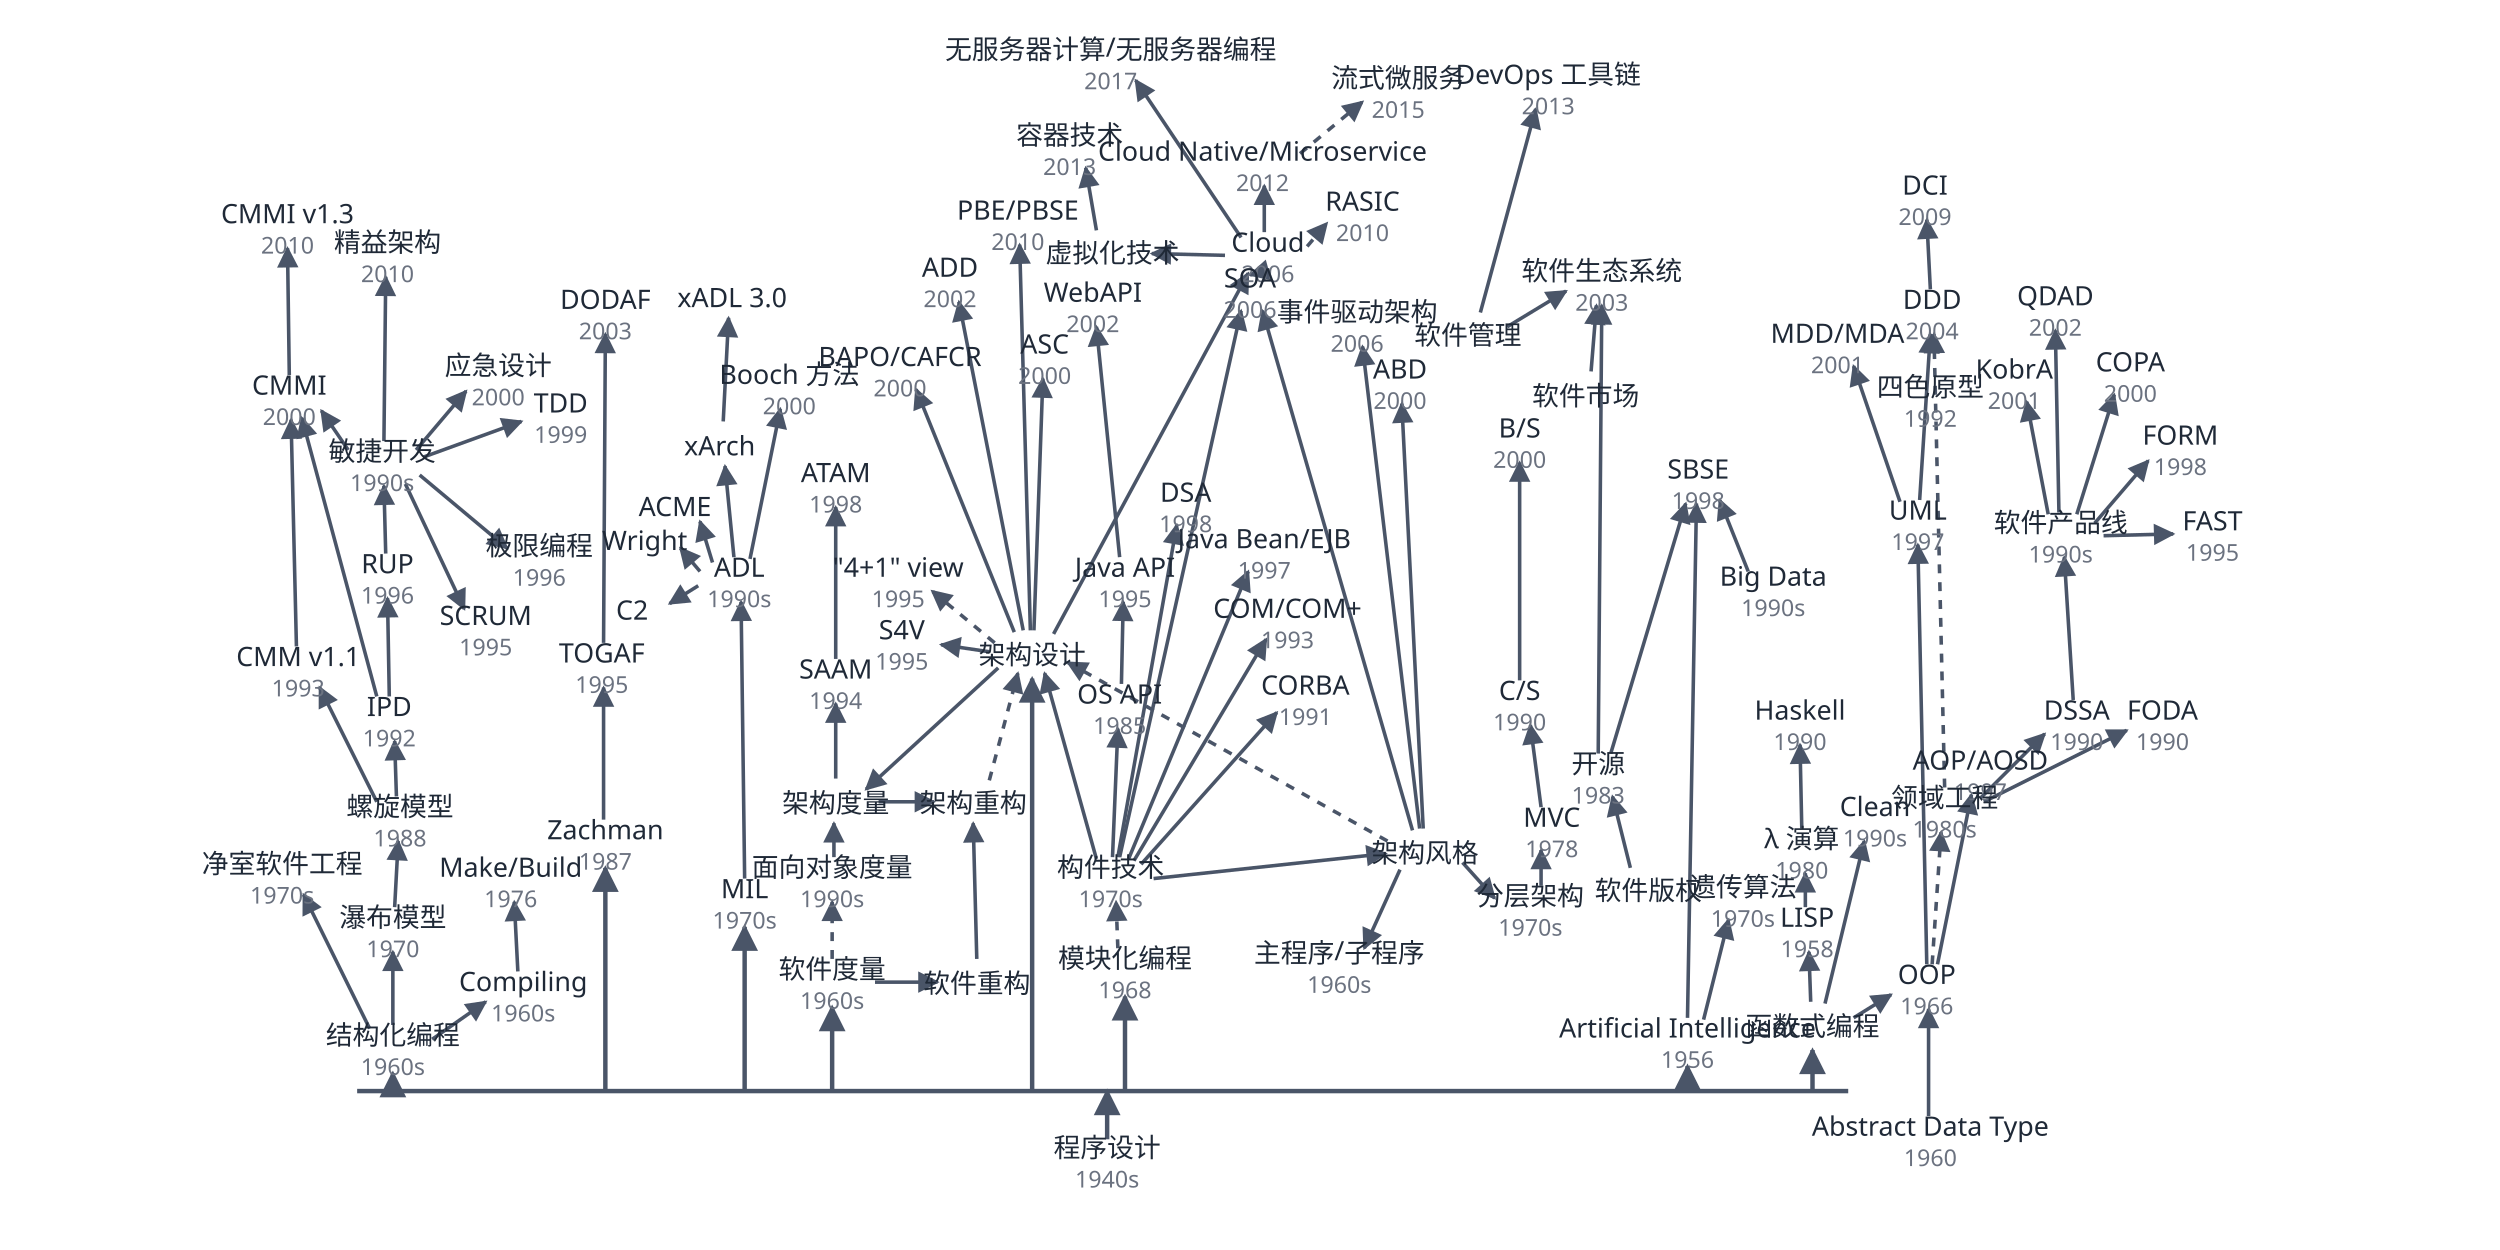
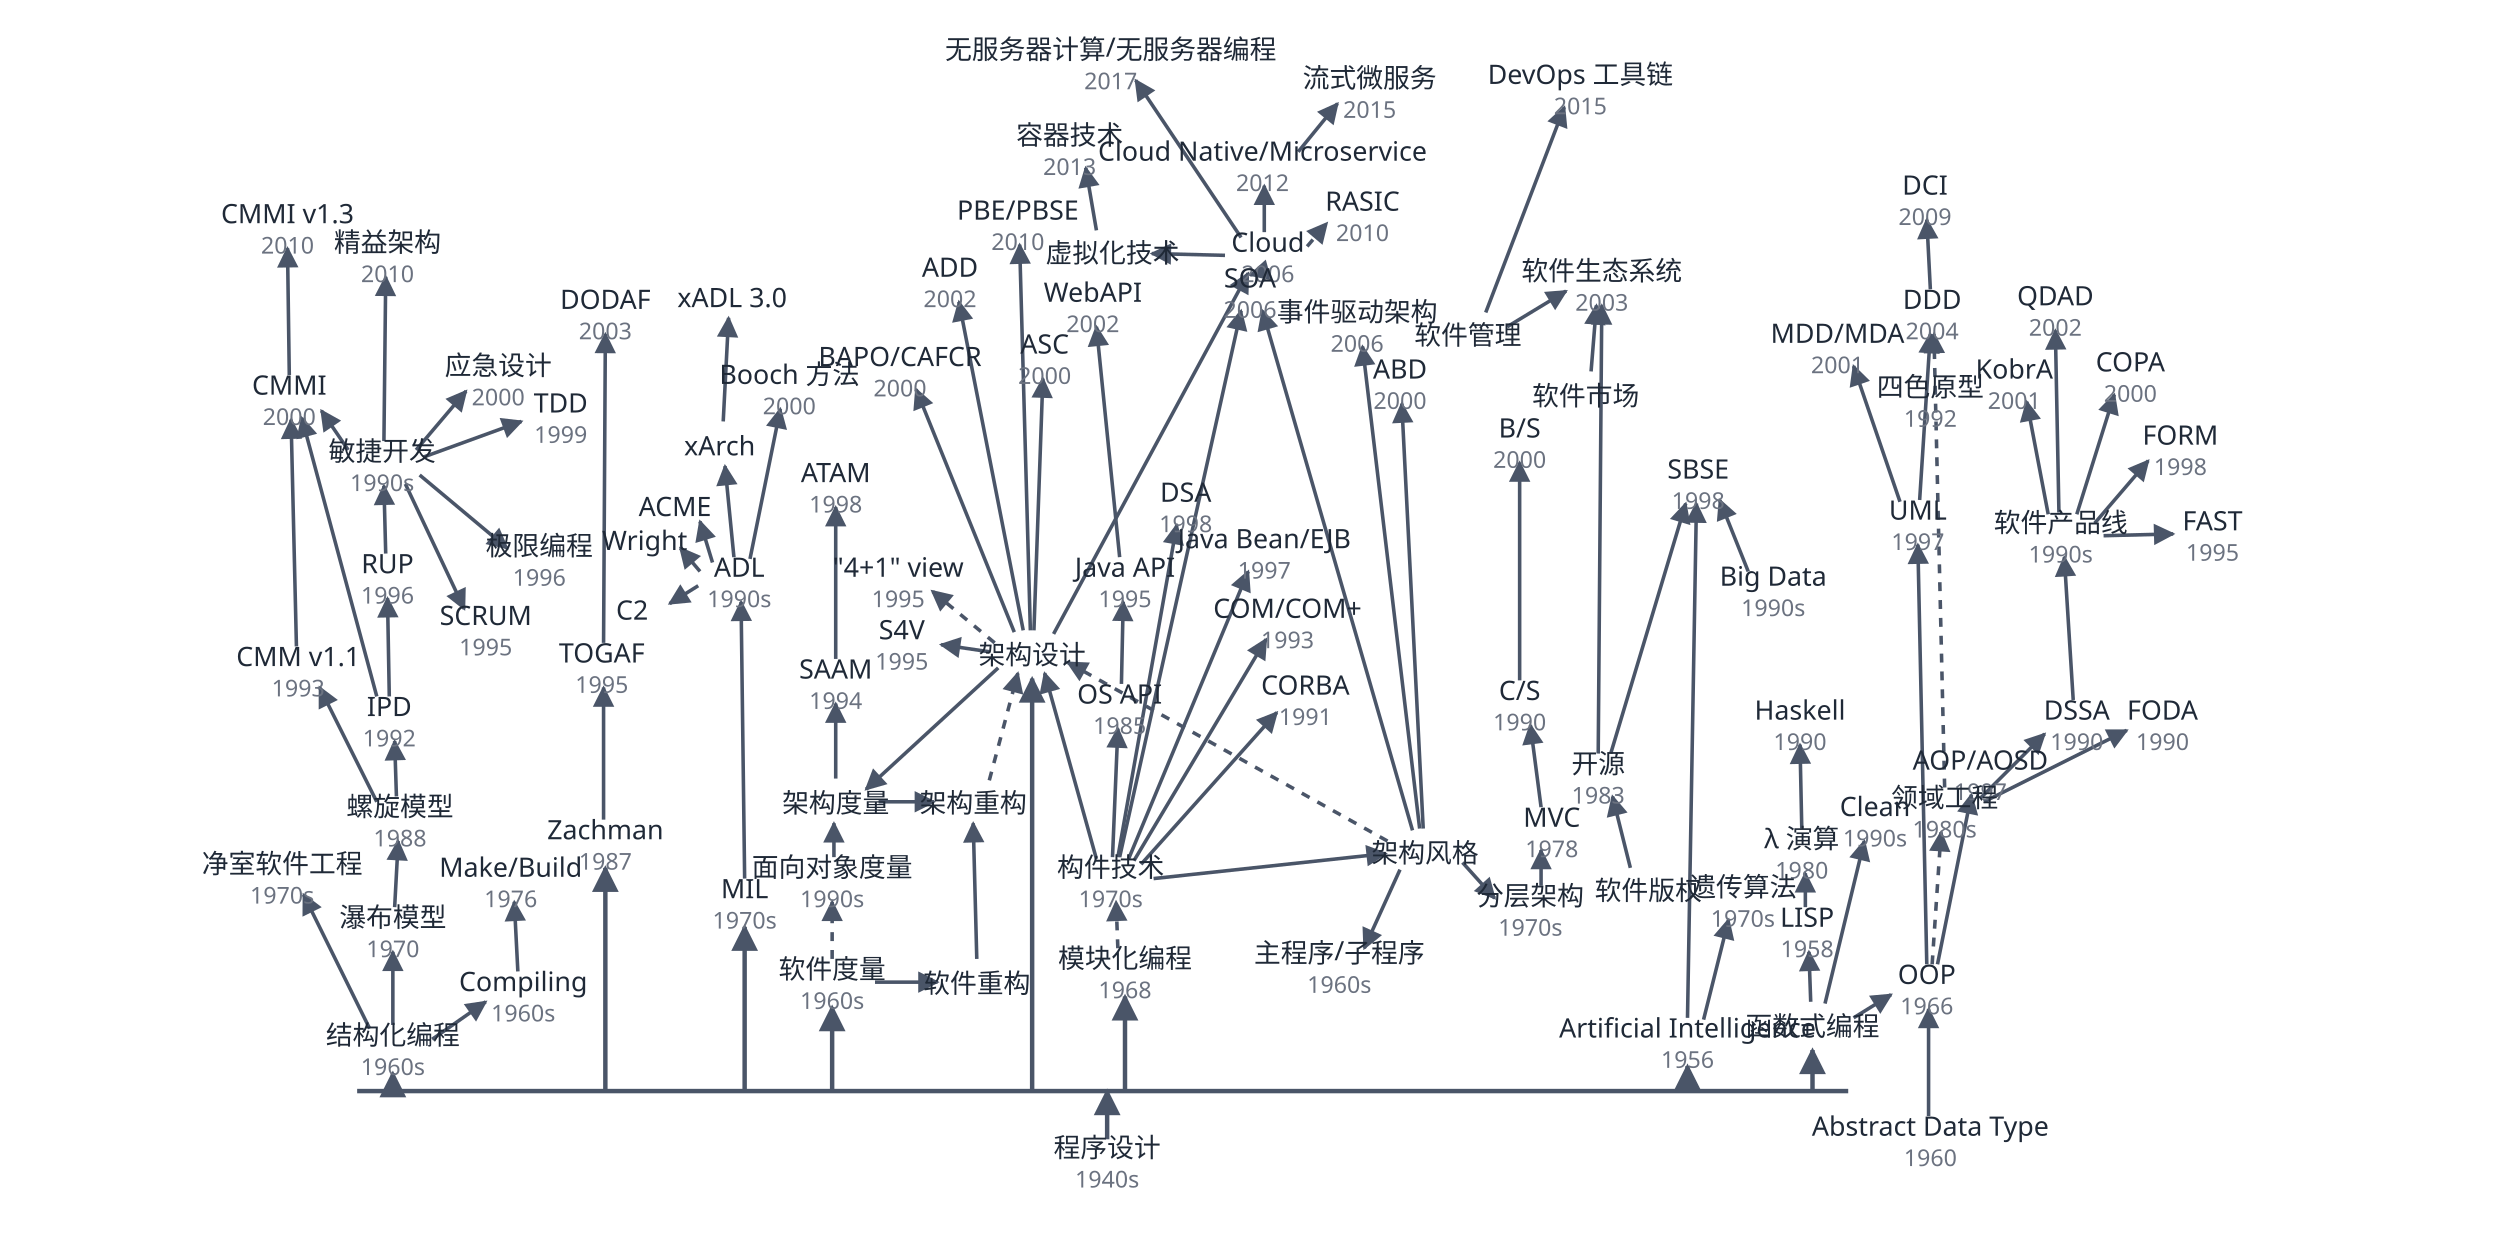
<svg xmlns="http://www.w3.org/2000/svg" width="1400" height="700" viewBox="0 0 1400 700" font-family="sans-serif">
  <rect width="1400" height="700" fill="#ffffff" />
  <defs>
    <marker id="ah" viewBox="0 0 10 10" refX="9" refY="5" markerWidth="6" markerHeight="6" orient="auto">
      <path d="M 0 0 L 10 5 L 0 10 Z" fill="#4a5568" />
    </marker>
  </defs>
  <g stroke="#4a5568" stroke-width="2.5" fill="none">
    <line x1="620" y1="638" x2="620" y2="611" marker-end="url(#ah)" />
    <line x1="200" y1="611" x2="1035" y2="611" />
    <line x1="220" y1="611" x2="220" y2="601" marker-end="url(#ah)" />
    <line x1="339" y1="611" x2="339" y2="486" marker-end="url(#ah)" />
    <line x1="417" y1="611" x2="417" y2="519" marker-end="url(#ah)" />
    <line x1="466" y1="611" x2="466" y2="564" marker-end="url(#ah)" />
    <line x1="630" y1="611" x2="630" y2="558" marker-end="url(#ah)" />
    <line x1="945" y1="611" x2="945" y2="597" marker-end="url(#ah)" />
    <line x1="1015" y1="611" x2="1015" y2="588" marker-end="url(#ah)" />
    <line x1="578" y1="611" x2="578" y2="380" marker-end="url(#ah)" />
  </g>
  <line x1="207" y1="576" x2="170" y2="501" stroke="#4a5568" stroke-width="2" marker-end="url(#ah)" />
  <line x1="220" y1="574" x2="220" y2="533" stroke="#4a5568" stroke-width="2" marker-end="url(#ah)" />
  <line x1="242" y1="582" x2="272" y2="561" stroke="#4a5568" stroke-width="2" marker-end="url(#ah)" />
  <line x1="221" y1="508" x2="223" y2="471" stroke="#4a5568" stroke-width="2" marker-end="url(#ah)" />
  <line x1="222" y1="446" x2="221" y2="415" stroke="#4a5568" stroke-width="2" marker-end="url(#ah)" />
  <line x1="211" y1="449" x2="179" y2="385" stroke="#4a5568" stroke-width="2" marker-end="url(#ah)" />
  <line x1="218" y1="390" x2="217" y2="335" stroke="#4a5568" stroke-width="2" marker-end="url(#ah)" />
  <line x1="211" y1="390" x2="169" y2="234" stroke="#4a5568" stroke-width="2" marker-end="url(#ah)" />
  <line x1="216" y1="310" x2="215" y2="272" stroke="#4a5568" stroke-width="2" marker-end="url(#ah)" />
  <line x1="166" y1="362" x2="163" y2="235" stroke="#4a5568" stroke-width="2" marker-end="url(#ah)" />
  <line x1="162" y1="210" x2="161" y2="139" stroke="#4a5568" stroke-width="2" marker-end="url(#ah)" />
  <line x1="227" y1="271" x2="260" y2="341" stroke="#4a5568" stroke-width="2" marker-end="url(#ah)" />
  <line x1="235" y1="266" x2="284" y2="307" stroke="#4a5568" stroke-width="2" marker-end="url(#ah)" />
  <line x1="237" y1="256" x2="292" y2="236" stroke="#4a5568" stroke-width="2" marker-end="url(#ah)" />
  <line x1="233" y1="252" x2="261" y2="219" stroke="#4a5568" stroke-width="2" marker-end="url(#ah)" />
  <line x1="195" y1="252" x2="180" y2="230" stroke="#4a5568" stroke-width="2" marker-end="url(#ah)" />
  <line x1="215" y1="247" x2="216" y2="155" stroke="#4a5568" stroke-width="2" marker-end="url(#ah)" />
  <line x1="290" y1="544" x2="288" y2="505" stroke="#4a5568" stroke-width="2" marker-end="url(#ah)" />
  <line x1="338" y1="459" x2="338" y2="385" stroke="#4a5568" stroke-width="2" marker-end="url(#ah)" />
  <line x1="338" y1="360" x2="339" y2="187" stroke="#4a5568" stroke-width="2" marker-end="url(#ah)" />
  <line x1="417" y1="492" x2="415" y2="337" stroke="#4a5568" stroke-width="2" marker-end="url(#ah)" />
  <line x1="392" y1="320" x2="381" y2="307" stroke="#4a5568" stroke-width="2" marker-end="url(#ah)" />
  <line x1="391" y1="328" x2="375" y2="338" stroke="#4a5568" stroke-width="2" marker-end="url(#ah)" />
  <line x1="399" y1="315" x2="392" y2="292" stroke="#4a5568" stroke-width="2" marker-end="url(#ah)" />
  <line x1="411" y1="312" x2="406" y2="261" stroke="#4a5568" stroke-width="2" marker-end="url(#ah)" />
  <line x1="420" y1="313" x2="437" y2="229" stroke="#4a5568" stroke-width="2" marker-end="url(#ah)" />
  <line x1="405" y1="236" x2="408" y2="178" stroke="#4a5568" stroke-width="2" marker-end="url(#ah)" />
  <line x1="490" y1="550" x2="525" y2="550" stroke="#4a5568" stroke-width="2" marker-end="url(#ah)" />
  <line x1="547" y1="537" x2="545" y2="461" stroke="#4a5568" stroke-width="2" marker-end="url(#ah)" />
  <line x1="554" y1="437" x2="570" y2="377" stroke="#4a5568" stroke-width="2" stroke-dasharray="5 5" marker-end="url(#ah)" />
  <line x1="466" y1="537" x2="466" y2="505" stroke="#4a5568" stroke-width="2" stroke-dasharray="5 5" marker-end="url(#ah)" />
  <line x1="467" y1="480" x2="467" y2="461" stroke="#4a5568" stroke-width="2" marker-end="url(#ah)" />
  <line x1="492" y1="449" x2="523" y2="449" stroke="#4a5568" stroke-width="2" marker-end="url(#ah)" />
  <line x1="559" y1="374" x2="485" y2="442" stroke="#4a5568" stroke-width="2" marker-end="url(#ah)" />
  <line x1="468" y1="436" x2="468" y2="394" stroke="#4a5568" stroke-width="2" marker-end="url(#ah)" />
  <line x1="468" y1="369" x2="468" y2="284" stroke="#4a5568" stroke-width="2" marker-end="url(#ah)" />
  <line x1="568" y1="354" x2="513" y2="218" stroke="#4a5568" stroke-width="2" marker-end="url(#ah)" />
  <line x1="573" y1="353" x2="537" y2="169" stroke="#4a5568" stroke-width="2" marker-end="url(#ah)" />
  <line x1="577" y1="353" x2="571" y2="137" stroke="#4a5568" stroke-width="2" marker-end="url(#ah)" />
  <line x1="579" y1="353" x2="584" y2="212" stroke="#4a5568" stroke-width="2" marker-end="url(#ah)" />
  <line x1="554" y1="365" x2="527" y2="361" stroke="#4a5568" stroke-width="2" marker-end="url(#ah)" />
  <line x1="590" y1="355" x2="699" y2="153" stroke="#4a5568" stroke-width="2" marker-end="url(#ah)" />
  <line x1="557" y1="360" x2="522" y2="331" stroke="#4a5568" stroke-width="2" stroke-dasharray="5 5" marker-end="url(#ah)" />
  <line x1="614" y1="481" x2="585" y2="377" stroke="#4a5568" stroke-width="2" marker-end="url(#ah)" />
  <line x1="623" y1="480" x2="626" y2="408" stroke="#4a5568" stroke-width="2" marker-end="url(#ah)" />
  <line x1="626" y1="480" x2="659" y2="294" stroke="#4a5568" stroke-width="2" marker-end="url(#ah)" />
  <line x1="632" y1="481" x2="699" y2="320" stroke="#4a5568" stroke-width="2" marker-end="url(#ah)" />
  <line x1="635" y1="482" x2="709" y2="358" stroke="#4a5568" stroke-width="2" marker-end="url(#ah)" />
  <line x1="639" y1="484" x2="715" y2="399" stroke="#4a5568" stroke-width="2" marker-end="url(#ah)" />
  <line x1="627" y1="480" x2="695" y2="174" stroke="#4a5568" stroke-width="2" marker-end="url(#ah)" />
  <line x1="646" y1="492" x2="776" y2="478" stroke="#4a5568" stroke-width="2" marker-end="url(#ah)" />
  <line x1="626" y1="531" x2="625" y2="505" stroke="#4a5568" stroke-width="2" stroke-dasharray="5 5" marker-end="url(#ah)" />
  <line x1="628" y1="383" x2="629" y2="337" stroke="#4a5568" stroke-width="2" marker-end="url(#ah)" />
  <line x1="627" y1="312" x2="614" y2="183" stroke="#4a5568" stroke-width="2" marker-end="url(#ah)" />
  <line x1="784" y1="487" x2="764" y2="531" stroke="#4a5568" stroke-width="2" marker-end="url(#ah)" />
  <line x1="819" y1="483" x2="837" y2="503" stroke="#4a5568" stroke-width="2" marker-end="url(#ah)" />
  <line x1="791" y1="465" x2="707" y2="174" stroke="#4a5568" stroke-width="2" marker-end="url(#ah)" />
  <line x1="795" y1="464" x2="763" y2="194" stroke="#4a5568" stroke-width="2" marker-end="url(#ah)" />
  <line x1="797" y1="464" x2="785" y2="226" stroke="#4a5568" stroke-width="2" marker-end="url(#ah)" />
  <line x1="777" y1="471" x2="598" y2="371" stroke="#4a5568" stroke-width="2" stroke-dasharray="5 5" marker-end="url(#ah)" />
  <line x1="863" y1="496" x2="863" y2="476" stroke="#4a5568" stroke-width="2" marker-end="url(#ah)" />
  <line x1="863" y1="452" x2="857" y2="406" stroke="#4a5568" stroke-width="2" marker-end="url(#ah)" />
  <line x1="851" y1="381" x2="851" y2="259" stroke="#4a5568" stroke-width="2" marker-end="url(#ah)" />
-   <line x1="829" y1="175" x2="860" y2="61" stroke="#4a5568" stroke-width="2" marker-end="url(#ah)" />
+   <line x1="832" y1="175" x2="876" y2="60" stroke="#4a5568" stroke-width="2" marker-end="url(#ah)" />
  <line x1="844" y1="183" x2="877" y2="163" stroke="#4a5568" stroke-width="2" marker-end="url(#ah)" />
  <line x1="891" y1="208" x2="894" y2="171" stroke="#4a5568" stroke-width="2" marker-end="url(#ah)" />
  <line x1="913" y1="486" x2="903" y2="446" stroke="#4a5568" stroke-width="2" marker-end="url(#ah)" />
  <line x1="895" y1="422" x2="897" y2="171" stroke="#4a5568" stroke-width="2" marker-end="url(#ah)" />
  <line x1="902" y1="422" x2="944" y2="282" stroke="#4a5568" stroke-width="2" marker-end="url(#ah)" />
  <line x1="711" y1="151" x2="700" y2="154" stroke="#4a5568" stroke-width="2" marker-end="url(#ah)" />
  <line x1="686" y1="143" x2="645" y2="142" stroke="#4a5568" stroke-width="2" marker-end="url(#ah)" />
  <line x1="708" y1="130" x2="708" y2="104" stroke="#4a5568" stroke-width="2" marker-end="url(#ah)" />
  <line x1="695" y1="133" x2="636" y2="45" stroke="#4a5568" stroke-width="2" marker-end="url(#ah)" />
  <line x1="614" y1="129" x2="608" y2="94" stroke="#4a5568" stroke-width="2" marker-end="url(#ah)" />
  <line x1="732" y1="138" x2="743" y2="125" stroke="#4a5568" stroke-width="2" stroke-dasharray="5 5" marker-end="url(#ah)" />
-   <line x1="728" y1="86" x2="763" y2="57" stroke="#4a5568" stroke-width="2" stroke-dasharray="5 5" marker-end="url(#ah)" />
+   <line x1="727" y1="85" x2="749" y2="58" stroke="#4a5568" stroke-width="2" marker-end="url(#ah)" />
  <line x1="954" y1="571" x2="968" y2="515" stroke="#4a5568" stroke-width="2" marker-end="url(#ah)" />
  <line x1="945" y1="570" x2="950" y2="282" stroke="#4a5568" stroke-width="2" marker-end="url(#ah)" />
  <line x1="979" y1="320" x2="963" y2="280" stroke="#4a5568" stroke-width="2" marker-end="url(#ah)" />
  <line x1="1014" y1="561" x2="1013" y2="533" stroke="#4a5568" stroke-width="2" marker-end="url(#ah)" />
  <line x1="1022" y1="562" x2="1044" y2="471" stroke="#4a5568" stroke-width="2" marker-end="url(#ah)" />
  <line x1="1038" y1="570" x2="1059" y2="557" stroke="#4a5568" stroke-width="2" marker-end="url(#ah)" />
  <line x1="1011" y1="508" x2="1011" y2="489" stroke="#4a5568" stroke-width="2" marker-end="url(#ah)" />
  <line x1="1009" y1="464" x2="1008" y2="417" stroke="#4a5568" stroke-width="2" marker-end="url(#ah)" />
  <line x1="1080" y1="625" x2="1080" y2="565" stroke="#4a5568" stroke-width="2" marker-end="url(#ah)" />
  <line x1="1085" y1="540" x2="1104" y2="445" stroke="#4a5568" stroke-width="2" marker-end="url(#ah)" />
  <line x1="1079" y1="540" x2="1074" y2="305" stroke="#4a5568" stroke-width="2" marker-end="url(#ah)" />
  <line x1="1082" y1="540" x2="1087" y2="466" stroke="#4a5568" stroke-width="2" stroke-dasharray="5 5" marker-end="url(#ah)" />
  <line x1="1064" y1="281" x2="1038" y2="205" stroke="#4a5568" stroke-width="2" marker-end="url(#ah)" />
  <line x1="1075" y1="280" x2="1081" y2="187" stroke="#4a5568" stroke-width="2" marker-end="url(#ah)" />
  <line x1="1081" y1="162" x2="1079" y2="123" stroke="#4a5568" stroke-width="2" marker-end="url(#ah)" />
  <line x1="1109" y1="447" x2="1145" y2="411" stroke="#4a5568" stroke-width="2" marker-end="url(#ah)" />
  <line x1="1111" y1="449" x2="1191" y2="409" stroke="#4a5568" stroke-width="2" marker-end="url(#ah)" />
  <line x1="1089" y1="441" x2="1083" y2="187" stroke="#4a5568" stroke-width="2" stroke-dasharray="5 5" marker-end="url(#ah)" />
  <line x1="1161" y1="392" x2="1156" y2="312" stroke="#4a5568" stroke-width="2" marker-end="url(#ah)" />
  <line x1="1147" y1="288" x2="1135" y2="225" stroke="#4a5568" stroke-width="2" marker-end="url(#ah)" />
  <line x1="1153" y1="287" x2="1151" y2="185" stroke="#4a5568" stroke-width="2" marker-end="url(#ah)" />
  <line x1="1163" y1="288" x2="1184" y2="221" stroke="#4a5568" stroke-width="2" marker-end="url(#ah)" />
  <line x1="1173" y1="293" x2="1203" y2="258" stroke="#4a5568" stroke-width="2" marker-end="url(#ah)" />
  <line x1="1178" y1="300" x2="1217" y2="299" stroke="#4a5568" stroke-width="2" marker-end="url(#ah)" />
  <text x="622" y="33" text-anchor="middle" font-size="15" fill="#1f2937">无服务器计算/无服务器编程</text>
  <text x="622" y="50" text-anchor="middle" font-size="13" fill="#6b7280">2017</text>
-   <text x="867" y="47" text-anchor="middle" font-size="15" fill="#1f2937">DevOps 工具链</text>
-   <text x="867" y="64" text-anchor="middle" font-size="13" fill="#6b7280">2013</text>
-   <text x="783" y="49" text-anchor="middle" font-size="15" fill="#1f2937">流式微服务</text>
-   <text x="783" y="66" text-anchor="middle" font-size="13" fill="#6b7280">2015</text>
+   <text x="885" y="47" text-anchor="middle" font-size="15" fill="#1f2937">DevOps 工具链</text>
+   <text x="885" y="64" text-anchor="middle" font-size="13" fill="#6b7280">2015</text>
+   <text x="767" y="49" text-anchor="middle" font-size="15" fill="#1f2937">流式微服务</text>
+   <text x="767" y="66" text-anchor="middle" font-size="13" fill="#6b7280">2015</text>
  <text x="599" y="81" text-anchor="middle" font-size="15" fill="#1f2937">容器技术</text>
  <text x="599" y="98" text-anchor="middle" font-size="13" fill="#6b7280">2013</text>
  <text x="707" y="90" text-anchor="middle" font-size="15" fill="#1f2937">Cloud Native/Microservice</text>
  <text x="707" y="107" text-anchor="middle" font-size="13" fill="#6b7280">2012</text>
  <text x="1078" y="109" text-anchor="middle" font-size="15" fill="#1f2937">DCI</text>
  <text x="1078" y="126" text-anchor="middle" font-size="13" fill="#6b7280">2009</text>
  <text x="763" y="118" text-anchor="middle" font-size="15" fill="#1f2937">RASIC</text>
  <text x="763" y="135" text-anchor="middle" font-size="13" fill="#6b7280">2010</text>
  <text x="570" y="123" text-anchor="middle" font-size="15" fill="#1f2937">PBE/PBSE</text>
  <text x="570" y="140" text-anchor="middle" font-size="13" fill="#6b7280">2010</text>
  <text x="161" y="125" text-anchor="middle" font-size="15" fill="#1f2937">CMMI v1.3</text>
  <text x="161" y="142" text-anchor="middle" font-size="13" fill="#6b7280">2010</text>
  <text x="623" y="147" text-anchor="middle" font-size="15" fill="#1f2937">虚拟化技术</text>
  <text x="217" y="141" text-anchor="middle" font-size="15" fill="#1f2937">精益架构</text>
  <text x="217" y="158" text-anchor="middle" font-size="13" fill="#6b7280">2010</text>
  <text x="710" y="141" text-anchor="middle" font-size="15" fill="#1f2937">Cloud</text>
  <text x="710" y="158" text-anchor="middle" font-size="13" fill="#6b7280">2006</text>
  <text x="532" y="155" text-anchor="middle" font-size="15" fill="#1f2937">ADD</text>
  <text x="532" y="172" text-anchor="middle" font-size="13" fill="#6b7280">2002</text>
  <text x="897" y="157" text-anchor="middle" font-size="15" fill="#1f2937">软件生态系统</text>
  <text x="897" y="174" text-anchor="middle" font-size="13" fill="#6b7280">2003</text>
  <text x="1151" y="171" text-anchor="middle" font-size="15" fill="#1f2937">QDAD</text>
  <text x="1151" y="188" text-anchor="middle" font-size="13" fill="#6b7280">2002</text>
  <text x="339" y="173" text-anchor="middle" font-size="15" fill="#1f2937">DODAF</text>
  <text x="339" y="190" text-anchor="middle" font-size="13" fill="#6b7280">2003</text>
  <text x="1082" y="173" text-anchor="middle" font-size="15" fill="#1f2937">DDD</text>
  <text x="1082" y="190" text-anchor="middle" font-size="13" fill="#6b7280">2004</text>
  <text x="760" y="180" text-anchor="middle" font-size="15" fill="#1f2937">事件驱动架构</text>
  <text x="760" y="197" text-anchor="middle" font-size="13" fill="#6b7280">2006</text>
  <text x="822" y="193" text-anchor="middle" font-size="15" fill="#1f2937">软件管理</text>
  <text x="1029" y="192" text-anchor="middle" font-size="15" fill="#1f2937">MDD/MDA</text>
  <text x="1029" y="209" text-anchor="middle" font-size="13" fill="#6b7280">2001</text>
  <text x="585" y="198" text-anchor="middle" font-size="15" fill="#1f2937">ASC</text>
  <text x="585" y="215" text-anchor="middle" font-size="13" fill="#6b7280">2000</text>
  <text x="1193" y="208" text-anchor="middle" font-size="15" fill="#1f2937">COPA</text>
  <text x="1193" y="225" text-anchor="middle" font-size="13" fill="#6b7280">2000</text>
  <text x="279" y="210" text-anchor="middle" font-size="15" fill="#1f2937">应急设计</text>
  <text x="279" y="227" text-anchor="middle" font-size="13" fill="#6b7280">2000</text>
  <text x="1128" y="212" text-anchor="middle" font-size="15" fill="#1f2937">KobrA</text>
  <text x="1128" y="229" text-anchor="middle" font-size="13" fill="#6b7280">2001</text>
  <text x="784" y="212" text-anchor="middle" font-size="15" fill="#1f2937">ABD</text>
  <text x="784" y="229" text-anchor="middle" font-size="13" fill="#6b7280">2000</text>
  <text x="442" y="215" text-anchor="middle" font-size="15" fill="#1f2937">Booch 方法</text>
  <text x="442" y="232" text-anchor="middle" font-size="13" fill="#6b7280">2000</text>
  <text x="162" y="221" text-anchor="middle" font-size="15" fill="#1f2937">CMMI</text>
  <text x="162" y="238" text-anchor="middle" font-size="13" fill="#6b7280">2000</text>
  <text x="1081" y="222" text-anchor="middle" font-size="15" fill="#1f2937">四色原型</text>
  <text x="1081" y="239" text-anchor="middle" font-size="13" fill="#6b7280">1992</text>
  <text x="314" y="231" text-anchor="middle" font-size="15" fill="#1f2937">TDD</text>
  <text x="314" y="248" text-anchor="middle" font-size="13" fill="#6b7280">1999</text>
  <text x="851" y="245" text-anchor="middle" font-size="15" fill="#1f2937">B/S</text>
  <text x="851" y="262" text-anchor="middle" font-size="13" fill="#6b7280">2000</text>
  <text x="1221" y="249" text-anchor="middle" font-size="15" fill="#1f2937">FORM</text>
  <text x="1221" y="266" text-anchor="middle" font-size="13" fill="#6b7280">1998</text>
  <text x="214" y="258" text-anchor="middle" font-size="15" fill="#1f2937">敏捷开发</text>
  <text x="214" y="275" text-anchor="middle" font-size="13" fill="#6b7280">1990s</text>
  <text x="951" y="268" text-anchor="middle" font-size="15" fill="#1f2937">SBSE</text>
  <text x="951" y="285" text-anchor="middle" font-size="13" fill="#6b7280">1998</text>
  <text x="468" y="270" text-anchor="middle" font-size="15" fill="#1f2937">ATAM</text>
  <text x="468" y="287" text-anchor="middle" font-size="13" fill="#6b7280">1998</text>
  <text x="664" y="281" text-anchor="middle" font-size="15" fill="#1f2937">DSA</text>
  <text x="664" y="298" text-anchor="middle" font-size="13" fill="#6b7280">1998</text>
  <text x="378" y="289" text-anchor="middle" font-size="15" fill="#1f2937">ACME</text>
  <text x="1074" y="291" text-anchor="middle" font-size="15" fill="#1f2937">UML</text>
  <text x="1074" y="308" text-anchor="middle" font-size="13" fill="#6b7280">1997</text>
  <text x="1239" y="297" text-anchor="middle" font-size="15" fill="#1f2937">FAST</text>
  <text x="1239" y="314" text-anchor="middle" font-size="13" fill="#6b7280">1995</text>
  <text x="1154" y="298" text-anchor="middle" font-size="15" fill="#1f2937">软件产品线</text>
  <text x="1154" y="315" text-anchor="middle" font-size="13" fill="#6b7280">1990s</text>
  <text x="361" y="308" text-anchor="middle" font-size="15" fill="#1f2937">Wright</text>
  <text x="708" y="307" text-anchor="middle" font-size="15" fill="#1f2937">Java Bean/EJB</text>
  <text x="708" y="324" text-anchor="middle" font-size="13" fill="#6b7280">1997</text>
  <text x="302" y="311" text-anchor="middle" font-size="15" fill="#1f2937">极限编程</text>
  <text x="302" y="328" text-anchor="middle" font-size="13" fill="#6b7280">1996</text>
  <text x="217" y="321" text-anchor="middle" font-size="15" fill="#1f2937">RUP</text>
  <text x="217" y="338" text-anchor="middle" font-size="13" fill="#6b7280">1996</text>
  <text x="503" y="323" text-anchor="middle" font-size="15" fill="#1f2937">"4+1" view</text>
  <text x="503" y="340" text-anchor="middle" font-size="13" fill="#6b7280">1995</text>
  <text x="414" y="323" text-anchor="middle" font-size="15" fill="#1f2937">ADL</text>
  <text x="414" y="340" text-anchor="middle" font-size="13" fill="#6b7280">1990s</text>
  <text x="630" y="323" text-anchor="middle" font-size="15" fill="#1f2937">Java API</text>
  <text x="630" y="340" text-anchor="middle" font-size="13" fill="#6b7280">1995</text>
  <text x="993" y="328" text-anchor="middle" font-size="15" fill="#1f2937">Big Data</text>
  <text x="993" y="345" text-anchor="middle" font-size="13" fill="#6b7280">1990s</text>
  <text x="354" y="347" text-anchor="middle" font-size="15" fill="#1f2937">C2</text>
  <text x="721" y="346" text-anchor="middle" font-size="15" fill="#1f2937">COM/COM+</text>
  <text x="721" y="363" text-anchor="middle" font-size="13" fill="#6b7280">1993</text>
  <text x="272" y="350" text-anchor="middle" font-size="15" fill="#1f2937">SCRUM</text>
  <text x="272" y="367" text-anchor="middle" font-size="13" fill="#6b7280">1995</text>
  <text x="505" y="358" text-anchor="middle" font-size="15" fill="#1f2937">S4V</text>
  <text x="505" y="375" text-anchor="middle" font-size="13" fill="#6b7280">1995</text>
  <text x="578" y="372" text-anchor="middle" font-size="15" fill="#1f2937">架构设计</text>
  <text x="337" y="371" text-anchor="middle" font-size="15" fill="#1f2937">TOGAF</text>
  <text x="337" y="388" text-anchor="middle" font-size="13" fill="#6b7280">1995</text>
  <text x="167" y="373" text-anchor="middle" font-size="15" fill="#1f2937">CMM v1.1</text>
  <text x="167" y="390" text-anchor="middle" font-size="13" fill="#6b7280">1993</text>
  <text x="468" y="380" text-anchor="middle" font-size="15" fill="#1f2937">SAAM</text>
  <text x="468" y="397" text-anchor="middle" font-size="13" fill="#6b7280">1994</text>
  <text x="731" y="389" text-anchor="middle" font-size="15" fill="#1f2937">CORBA</text>
  <text x="731" y="406" text-anchor="middle" font-size="13" fill="#6b7280">1991</text>
  <text x="851" y="392" text-anchor="middle" font-size="15" fill="#1f2937">C/S</text>
  <text x="851" y="409" text-anchor="middle" font-size="13" fill="#6b7280">1990</text>
  <text x="627" y="394" text-anchor="middle" font-size="15" fill="#1f2937">OS API</text>
  <text x="627" y="411" text-anchor="middle" font-size="13" fill="#6b7280">1985</text>
  <text x="218" y="401" text-anchor="middle" font-size="15" fill="#1f2937">IPD</text>
  <text x="218" y="418" text-anchor="middle" font-size="13" fill="#6b7280">1992</text>
  <text x="1008" y="403" text-anchor="middle" font-size="15" fill="#1f2937">Haskell</text>
  <text x="1008" y="420" text-anchor="middle" font-size="13" fill="#6b7280">1990</text>
  <text x="1163" y="403" text-anchor="middle" font-size="15" fill="#1f2937">DSSA</text>
  <text x="1163" y="420" text-anchor="middle" font-size="13" fill="#6b7280">1990</text>
  <text x="1211" y="403" text-anchor="middle" font-size="15" fill="#1f2937">FODA</text>
  <text x="1211" y="420" text-anchor="middle" font-size="13" fill="#6b7280">1990</text>
  <text x="1109" y="431" text-anchor="middle" font-size="15" fill="#1f2937">AOP/AOSD</text>
  <text x="1109" y="448" text-anchor="middle" font-size="13" fill="#6b7280">1997</text>
  <text x="895" y="433" text-anchor="middle" font-size="15" fill="#1f2937">开源</text>
  <text x="895" y="450" text-anchor="middle" font-size="13" fill="#6b7280">1983</text>
  <text x="468" y="455" text-anchor="middle" font-size="15" fill="#1f2937">架构度量</text>
  <text x="545" y="455" text-anchor="middle" font-size="15" fill="#1f2937">架构重构</text>
  <text x="224" y="457" text-anchor="middle" font-size="15" fill="#1f2937">螺旋模型</text>
  <text x="224" y="474" text-anchor="middle" font-size="13" fill="#6b7280">1988</text>
  <text x="1050" y="457" text-anchor="middle" font-size="15" fill="#1f2937">Clean</text>
  <text x="1050" y="474" text-anchor="middle" font-size="13" fill="#6b7280">1990s</text>
  <text x="869" y="463" text-anchor="middle" font-size="15" fill="#1f2937">MVC</text>
  <text x="869" y="480" text-anchor="middle" font-size="13" fill="#6b7280">1978</text>
  <text x="339" y="470" text-anchor="middle" font-size="15" fill="#1f2937">Zachman</text>
  <text x="339" y="487" text-anchor="middle" font-size="13" fill="#6b7280">1987</text>
  <text x="1009" y="475" text-anchor="middle" font-size="15" fill="#1f2937">λ 演算</text>
  <text x="1009" y="492" text-anchor="middle" font-size="13" fill="#6b7280">1980</text>
  <text x="798" y="483" text-anchor="middle" font-size="15" fill="#1f2937">架构风格</text>
  <text x="158" y="489" text-anchor="middle" font-size="15" fill="#1f2937">净室软件工程</text>
  <text x="158" y="506" text-anchor="middle" font-size="13" fill="#6b7280">1970s</text>
  <text x="466" y="491" text-anchor="middle" font-size="15" fill="#1f2937">面向对象度量</text>
  <text x="466" y="508" text-anchor="middle" font-size="13" fill="#6b7280">1990s</text>
  <text x="286" y="491" text-anchor="middle" font-size="15" fill="#1f2937">Make/Build</text>
  <text x="286" y="508" text-anchor="middle" font-size="13" fill="#6b7280">1976</text>
  <text x="622" y="491" text-anchor="middle" font-size="15" fill="#1f2937">构件技术</text>
  <text x="622" y="508" text-anchor="middle" font-size="13" fill="#6b7280">1970s</text>
  <text x="923" y="504" text-anchor="middle" font-size="15" fill="#1f2937">软件版权</text>
  <text x="976" y="502" text-anchor="middle" font-size="15" fill="#1f2937">遗传算法</text>
  <text x="976" y="519" text-anchor="middle" font-size="13" fill="#6b7280">1970s</text>
  <text x="417" y="503" text-anchor="middle" font-size="15" fill="#1f2937">MIL</text>
  <text x="417" y="520" text-anchor="middle" font-size="13" fill="#6b7280">1970s</text>
  <text x="220" y="519" text-anchor="middle" font-size="15" fill="#1f2937">瀑布模型</text>
  <text x="220" y="536" text-anchor="middle" font-size="13" fill="#6b7280">1970</text>
  <text x="1012" y="519" text-anchor="middle" font-size="15" fill="#1f2937">LISP</text>
  <text x="1012" y="536" text-anchor="middle" font-size="13" fill="#6b7280">1958</text>
  <text x="750" y="539" text-anchor="middle" font-size="15" fill="#1f2937">主程序/子程序</text>
  <text x="750" y="556" text-anchor="middle" font-size="13" fill="#6b7280">1960s</text>
  <text x="630" y="542" text-anchor="middle" font-size="15" fill="#1f2937">模块化编程</text>
  <text x="630" y="559" text-anchor="middle" font-size="13" fill="#6b7280">1968</text>
  <text x="466" y="548" text-anchor="middle" font-size="15" fill="#1f2937">软件度量</text>
  <text x="466" y="565" text-anchor="middle" font-size="13" fill="#6b7280">1960s</text>
  <text x="547" y="556" text-anchor="middle" font-size="15" fill="#1f2937">软件重构</text>
  <text x="1079" y="551" text-anchor="middle" font-size="15" fill="#1f2937">OOP</text>
  <text x="1079" y="568" text-anchor="middle" font-size="13" fill="#6b7280">1966</text>
  <text x="293" y="555" text-anchor="middle" font-size="15" fill="#1f2937">Compiling</text>
  <text x="293" y="572" text-anchor="middle" font-size="13" fill="#6b7280">1960s</text>
  <text x="1015" y="580" text-anchor="middle" font-size="15" fill="#1f2937">函数式编程</text>
  <text x="945" y="581" text-anchor="middle" font-size="15" fill="#1f2937">Artificial Intelligence</text>
  <text x="945" y="598" text-anchor="middle" font-size="13" fill="#6b7280">1956</text>
  <text x="220" y="585" text-anchor="middle" font-size="15" fill="#1f2937">结构化编程</text>
  <text x="220" y="602" text-anchor="middle" font-size="13" fill="#6b7280">1960s</text>
  <text x="1081" y="636" text-anchor="middle" font-size="15" fill="#1f2937">Abstract Data Type</text>
  <text x="1081" y="653" text-anchor="middle" font-size="13" fill="#6b7280">1960</text>
  <text x="620" y="648" text-anchor="middle" font-size="15" fill="#1f2937">程序设计</text>
  <text x="620" y="665" text-anchor="middle" font-size="13" fill="#6b7280">1940s</text>
  <text x="700" y="161" text-anchor="middle" font-size="15" fill="#1f2937">SOA</text>
  <text x="700" y="178" text-anchor="middle" font-size="13" fill="#6b7280">2006</text>
  <text x="504" y="205" text-anchor="middle" font-size="15" fill="#1f2937">BAPO/CAFCR</text>
  <text x="504" y="222" text-anchor="middle" font-size="13" fill="#6b7280">2000</text>
  <text x="403" y="255" text-anchor="middle" font-size="15" fill="#1f2937">xArch</text>
  <text x="410" y="172" text-anchor="middle" font-size="15" fill="#1f2937">xADL 3.0</text>
  <text x="612" y="169" text-anchor="middle" font-size="15" fill="#1f2937">WebAPI</text>
  <text x="612" y="186" text-anchor="middle" font-size="13" fill="#6b7280">2002</text>
  <text x="857" y="507" text-anchor="middle" font-size="15" fill="#1f2937">分层架构</text>
  <text x="857" y="524" text-anchor="middle" font-size="13" fill="#6b7280">1970s</text>
  <text x="1089" y="452" text-anchor="middle" font-size="15" fill="#1f2937">领域工程</text>
  <text x="1089" y="469" text-anchor="middle" font-size="13" fill="#6b7280">1980s</text>
  <text x="888" y="227" text-anchor="middle" font-size="15" fill="#1f2937">软件市场</text>
</svg>
